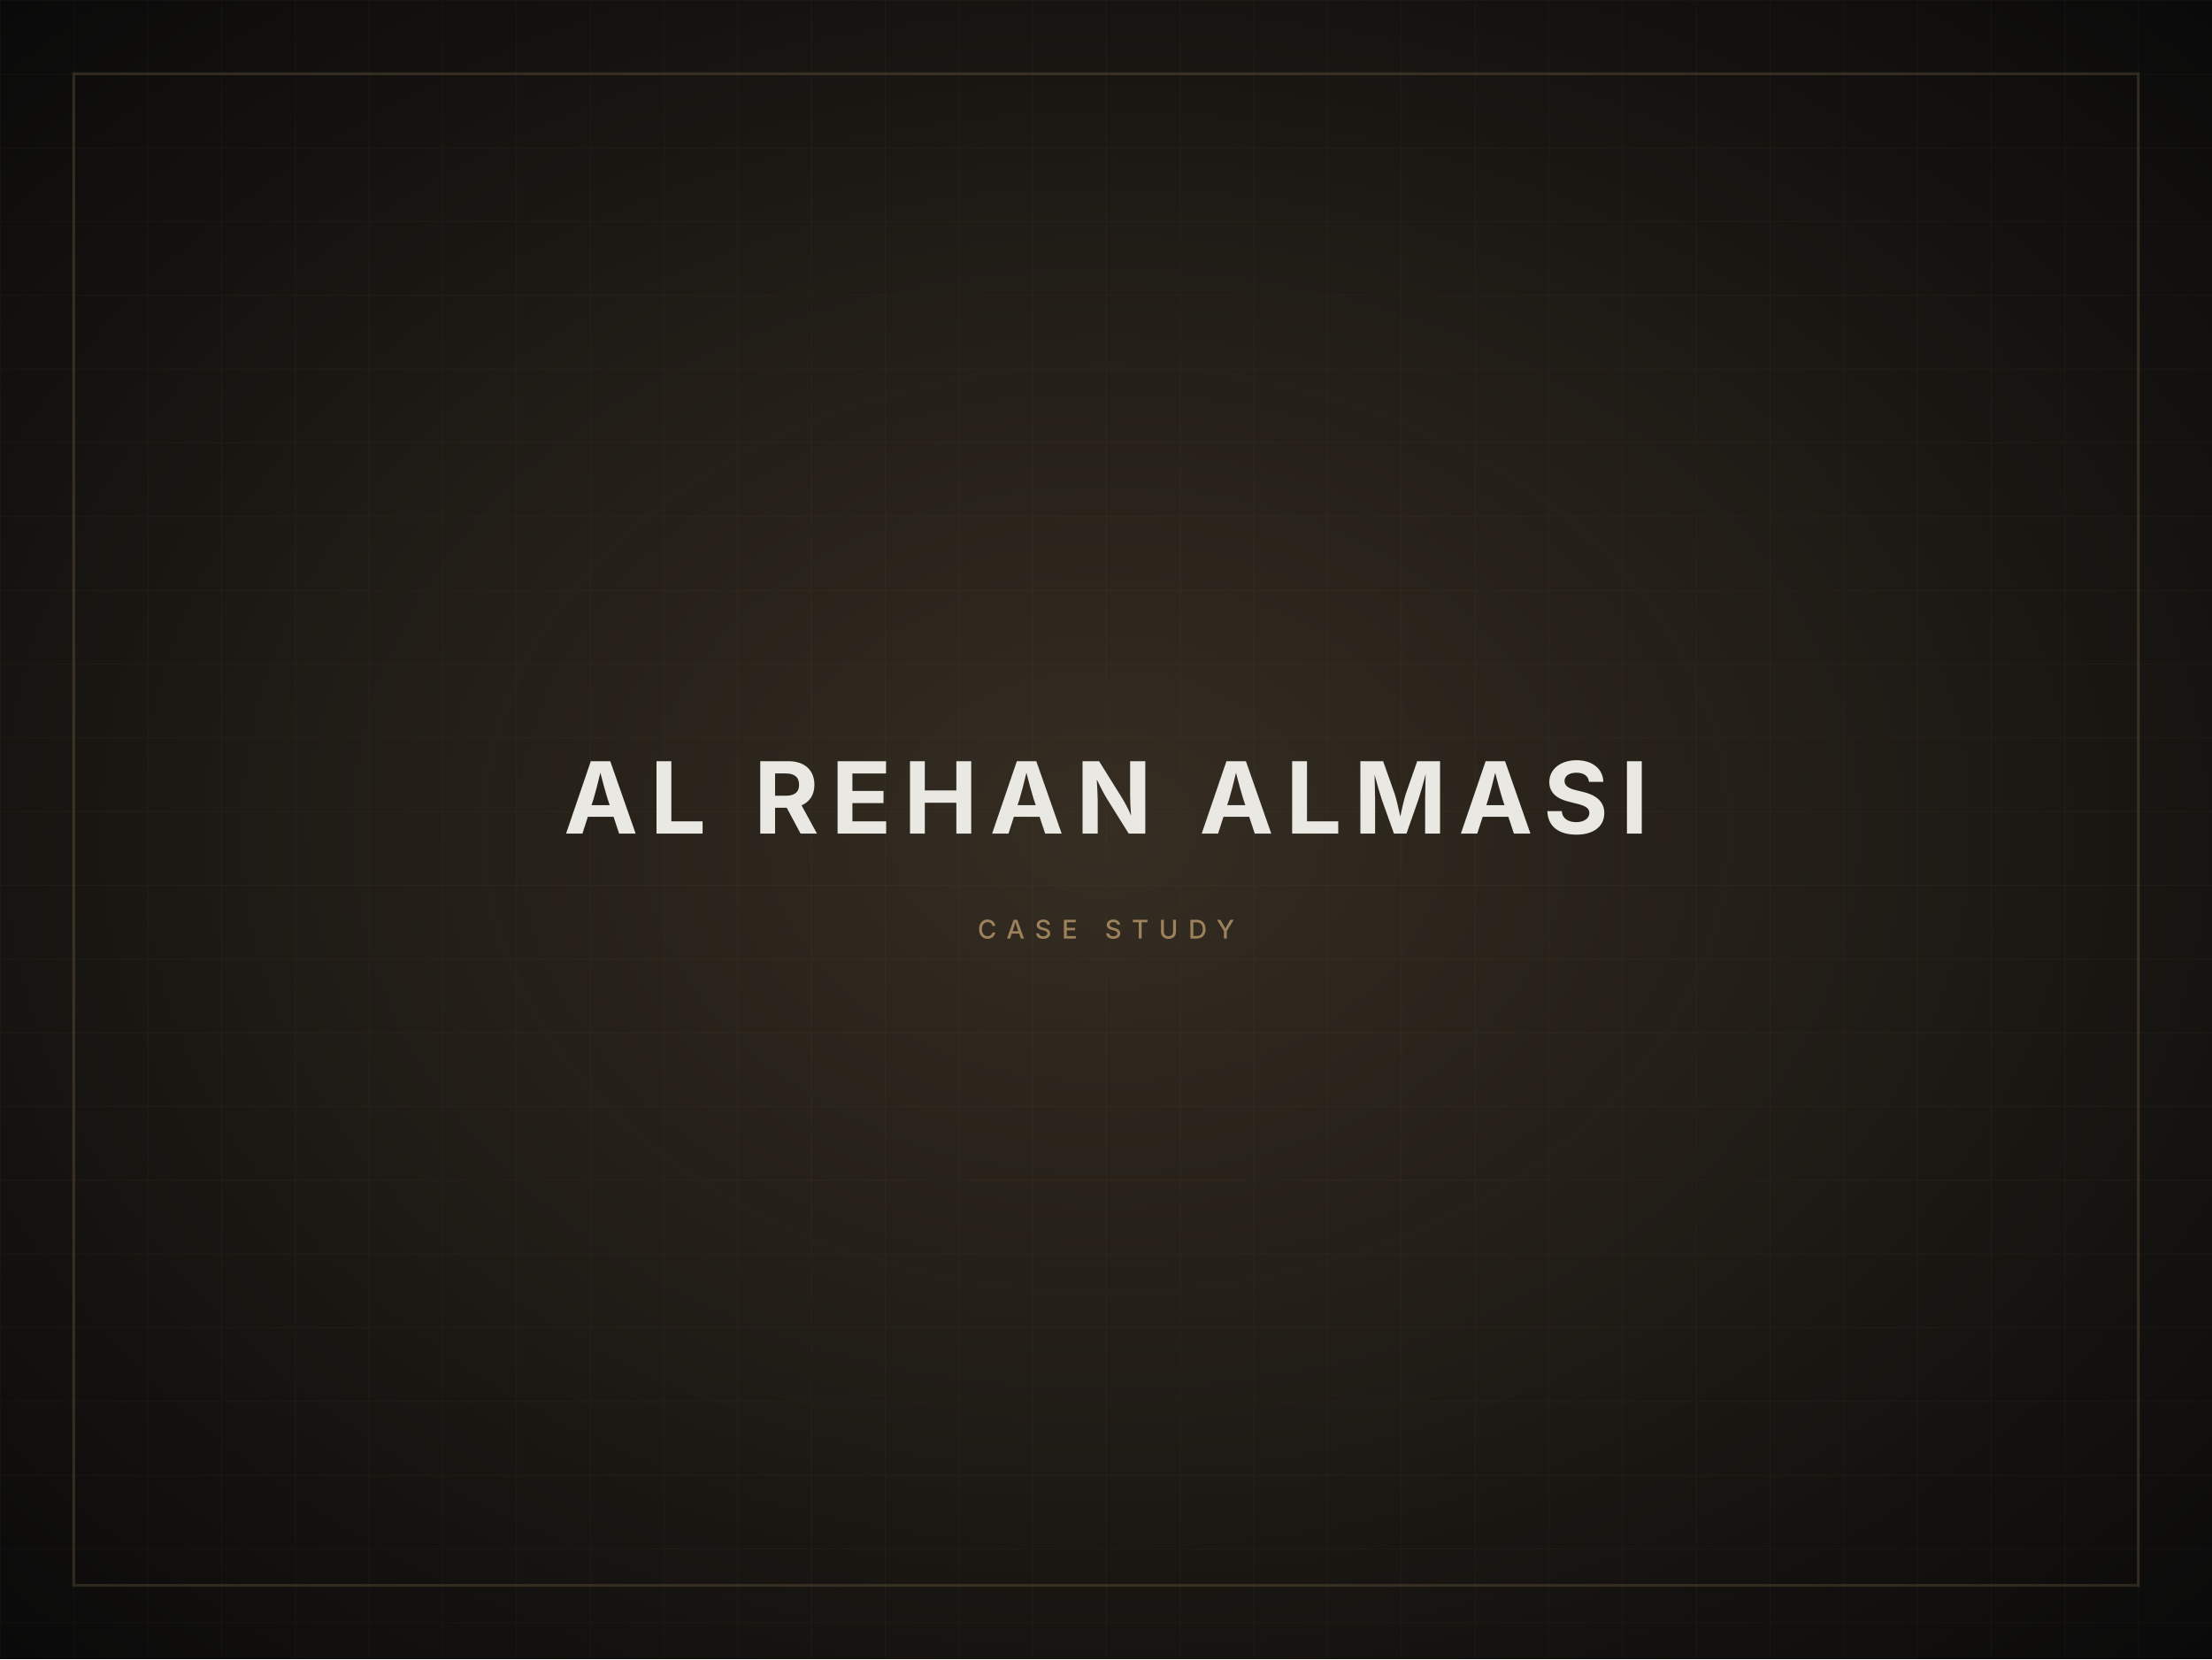
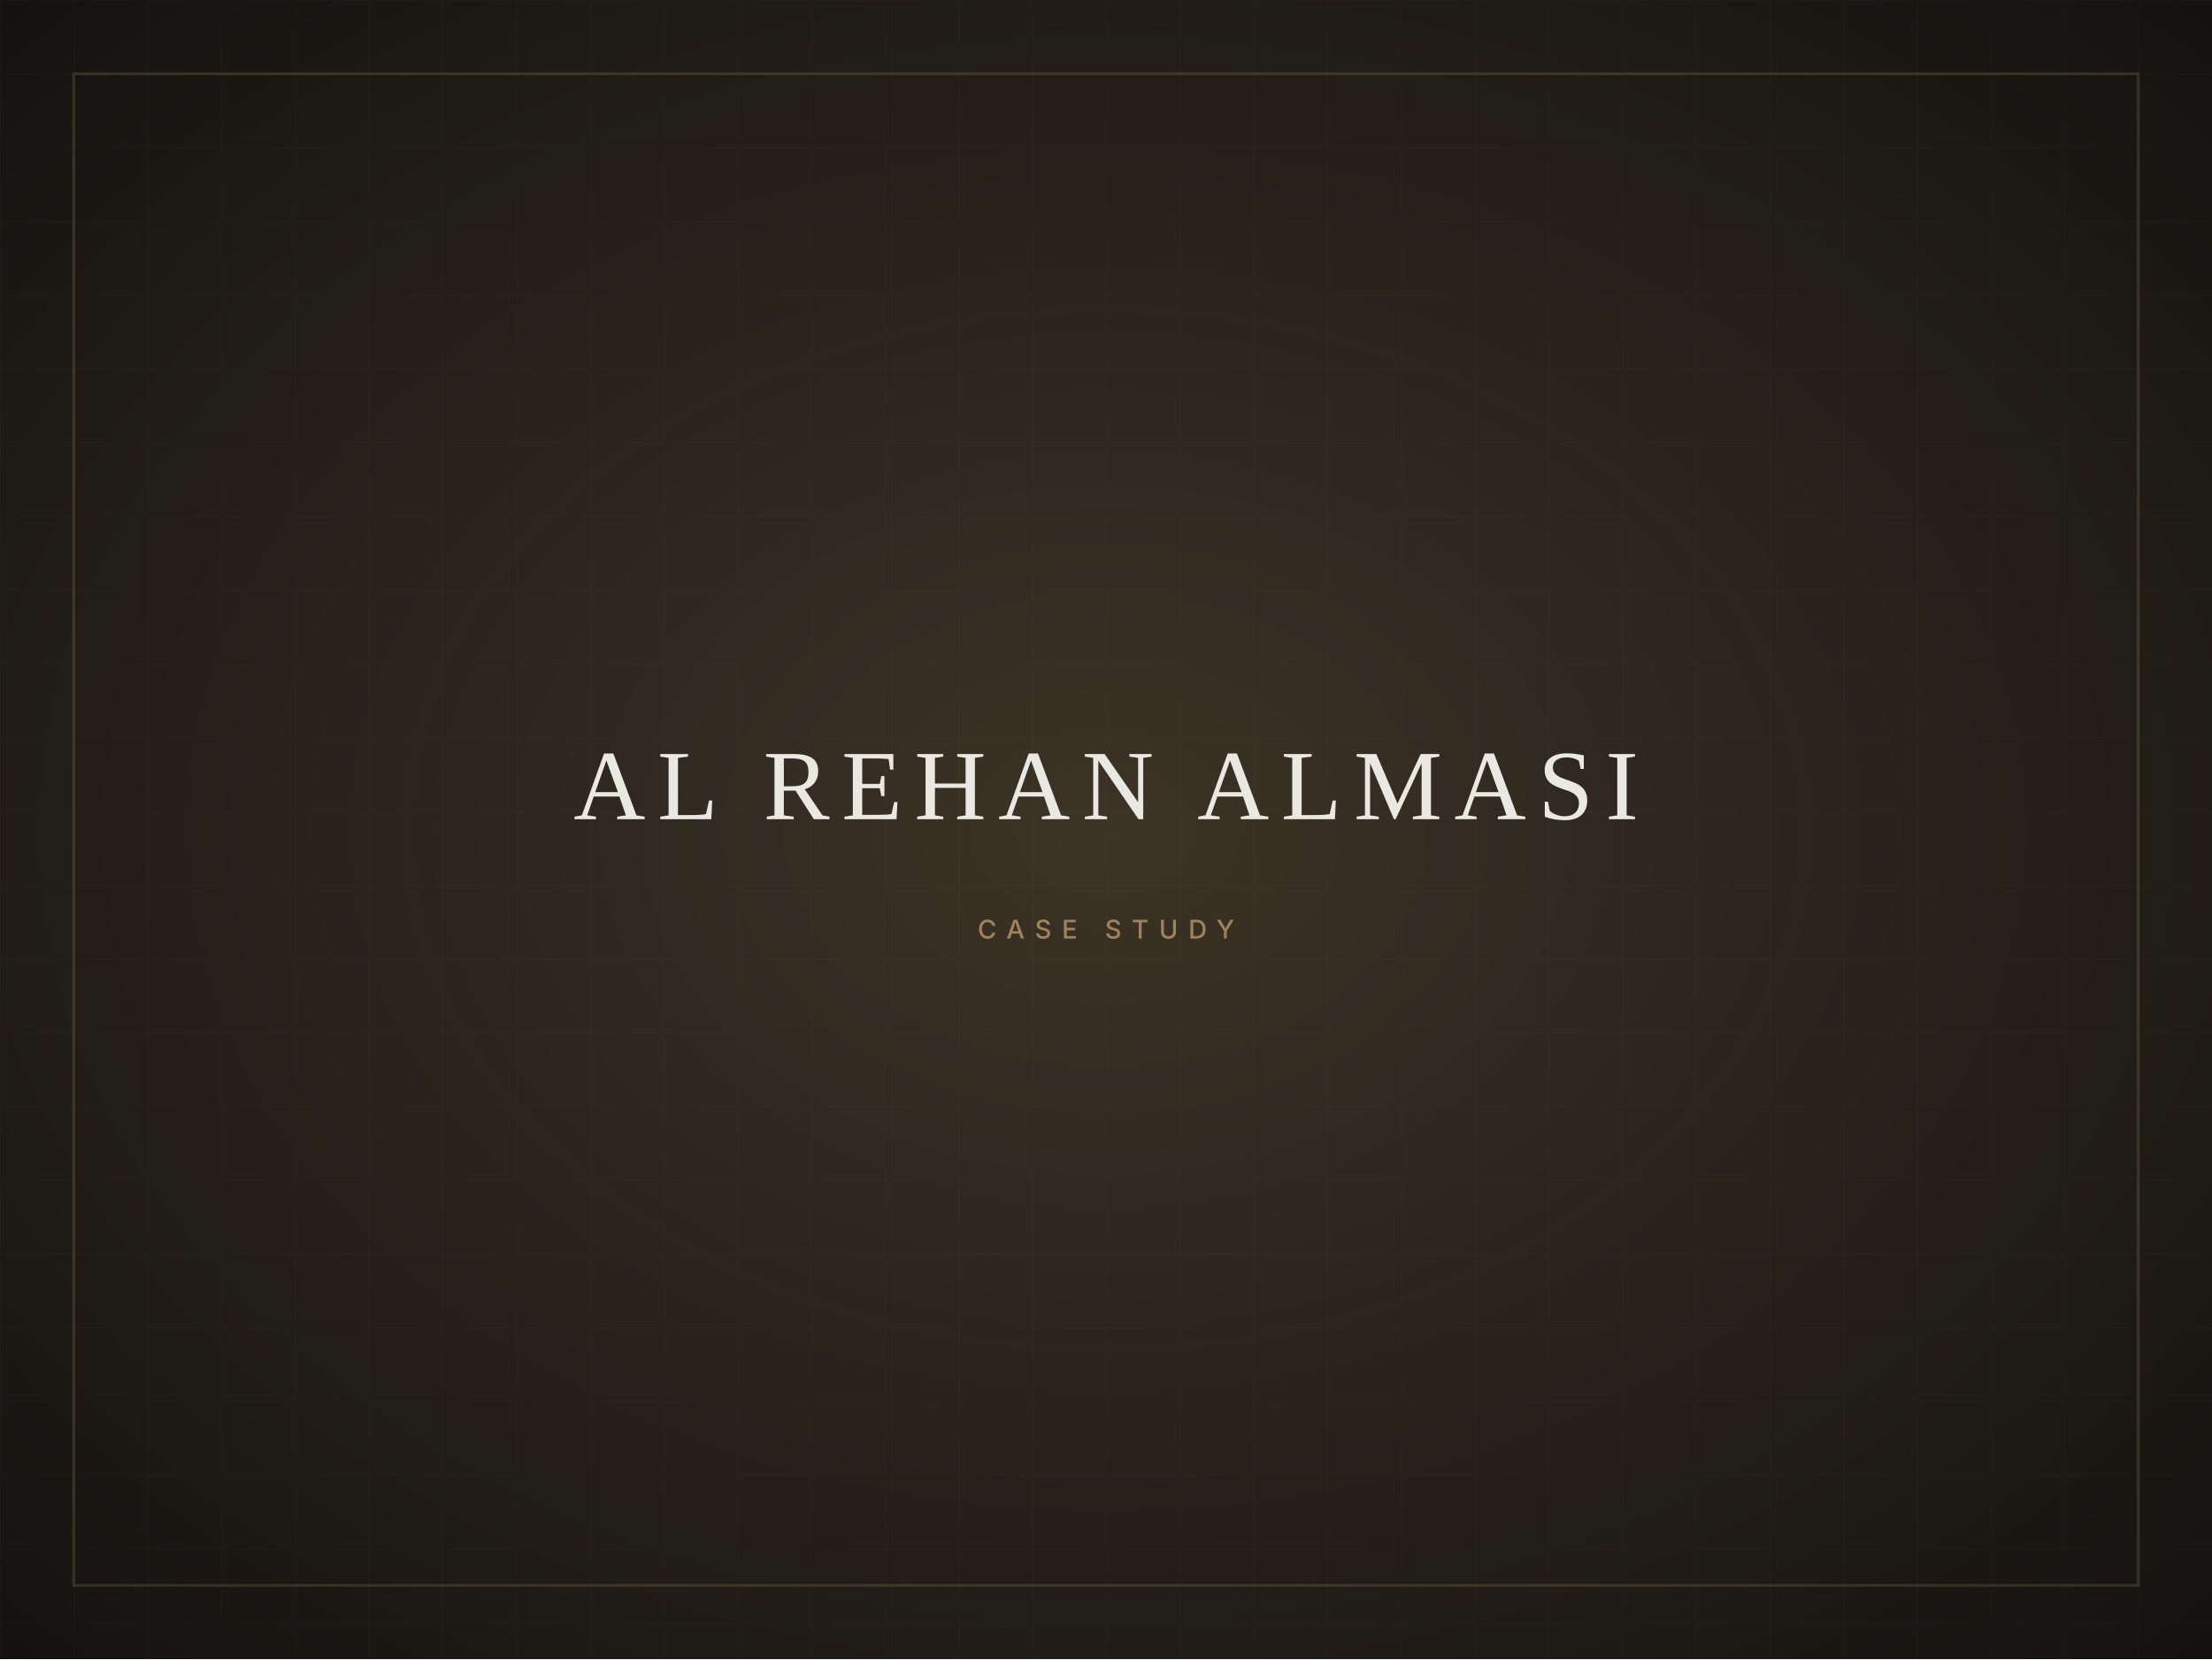
<svg xmlns="http://www.w3.org/2000/svg" width="1200" height="900" viewBox="0 0 1200 900">
  <defs>
    <radialGradient id="goldGlow" cx="50%" cy="50%" r="70%" fx="50%" fy="50%">
      <stop offset="0%" stop-color="rgba(184, 151, 106, 0.25)" />
      <stop offset="100%" stop-color="rgba(184, 151, 106, 0)" />
    </radialGradient>
    <pattern id="grid" width="40" height="40" patternUnits="userSpaceOnUse">
      <path d="M 40 0 L 0 0 0 40" fill="none" stroke="rgba(184, 151, 106, 0.04)" stroke-width="1" />
    </pattern>
  </defs>
-   <rect width="100%" height="100%" fill="#0A0A0A" />
+   <rect width="100%" height="100%" fill="#141210" />
  <rect width="100%" height="100%" fill="url(#grid)" />
  <rect width="100%" height="100%" fill="url(#goldGlow)" />
  <rect x="40" y="40" width="1120" height="820" fill="none" stroke="rgba(184, 151, 106, 0.2)" stroke-width="1.5" />
-   <text x="50%" y="48%" font-family="-apple-system, BlinkMacSystemFont, 'Inter', 'Segoe UI', Roboto, Helvetica, Arial, sans-serif" font-size="54" font-weight="700" fill="#EAE8E3" text-anchor="middle" dominant-baseline="middle" letter-spacing="0.12em">
+   <text x="50%" y="48%" font-family="'Playfair Display', 'Times New Roman', Georgia, serif" font-size="54" font-weight="400" fill="#EAE8E3" text-anchor="middle" dominant-baseline="middle" letter-spacing="0.12em">
    AL REHAN ALMASI
  </text>
  <text x="50%" y="56%" font-family="-apple-system, BlinkMacSystemFont, 'Inter', 'Segoe UI', Roboto, sans-serif" font-size="14" font-weight="500" fill="rgba(184, 151, 106, 0.8)" text-anchor="middle" dominant-baseline="middle" letter-spacing="0.4em">
    CASE STUDY
  </text>
</svg>
